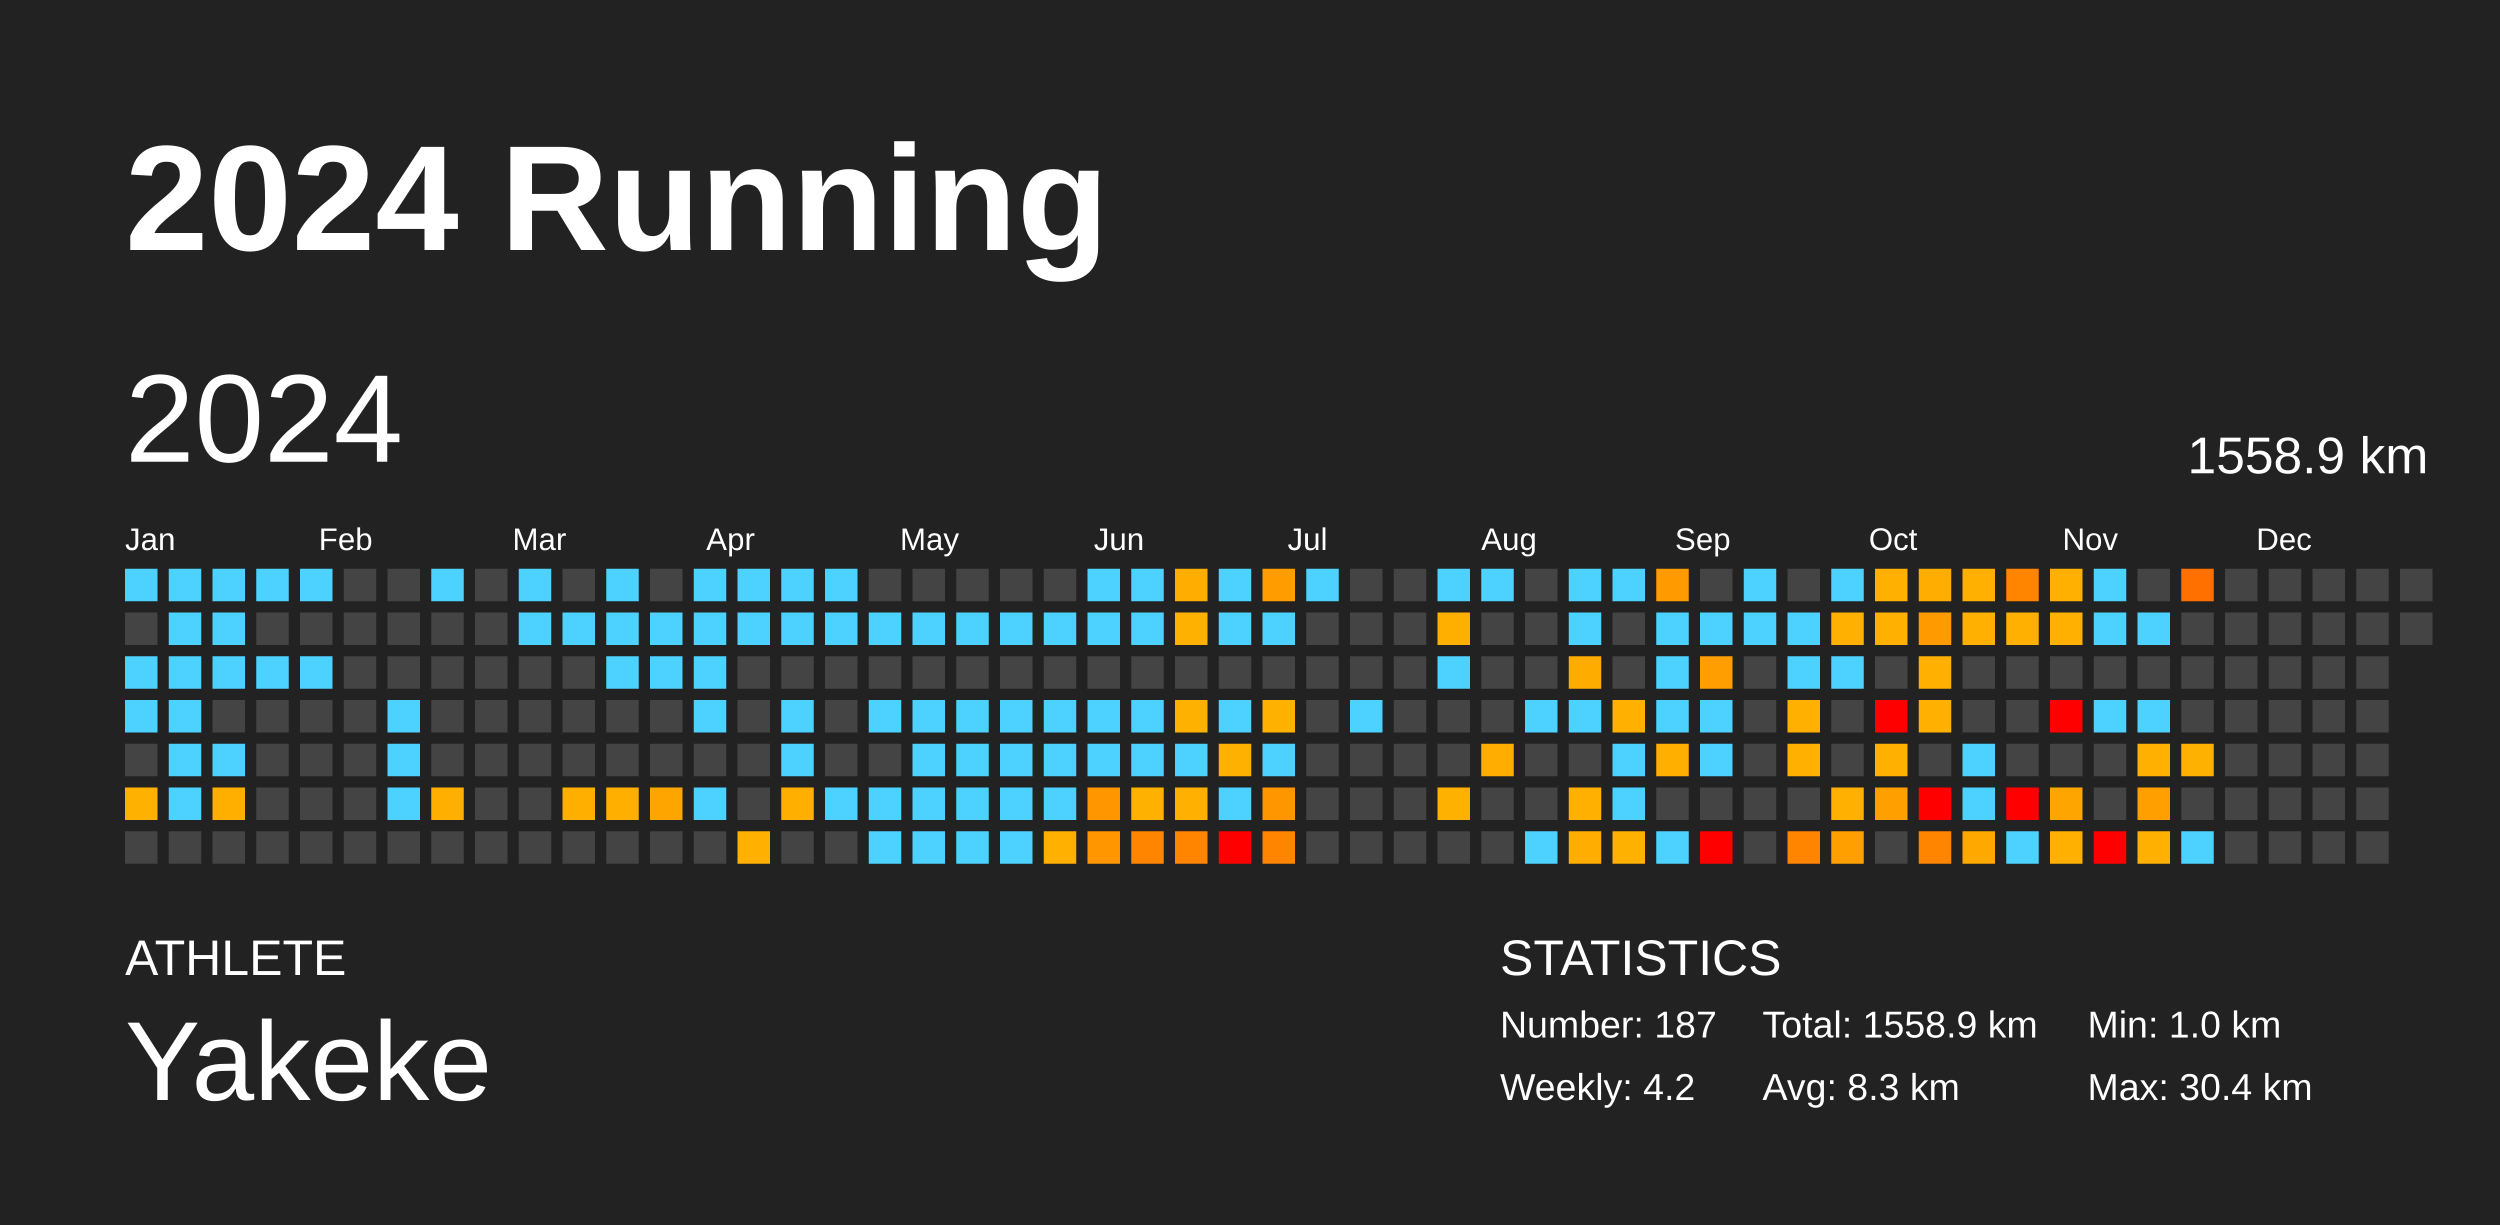
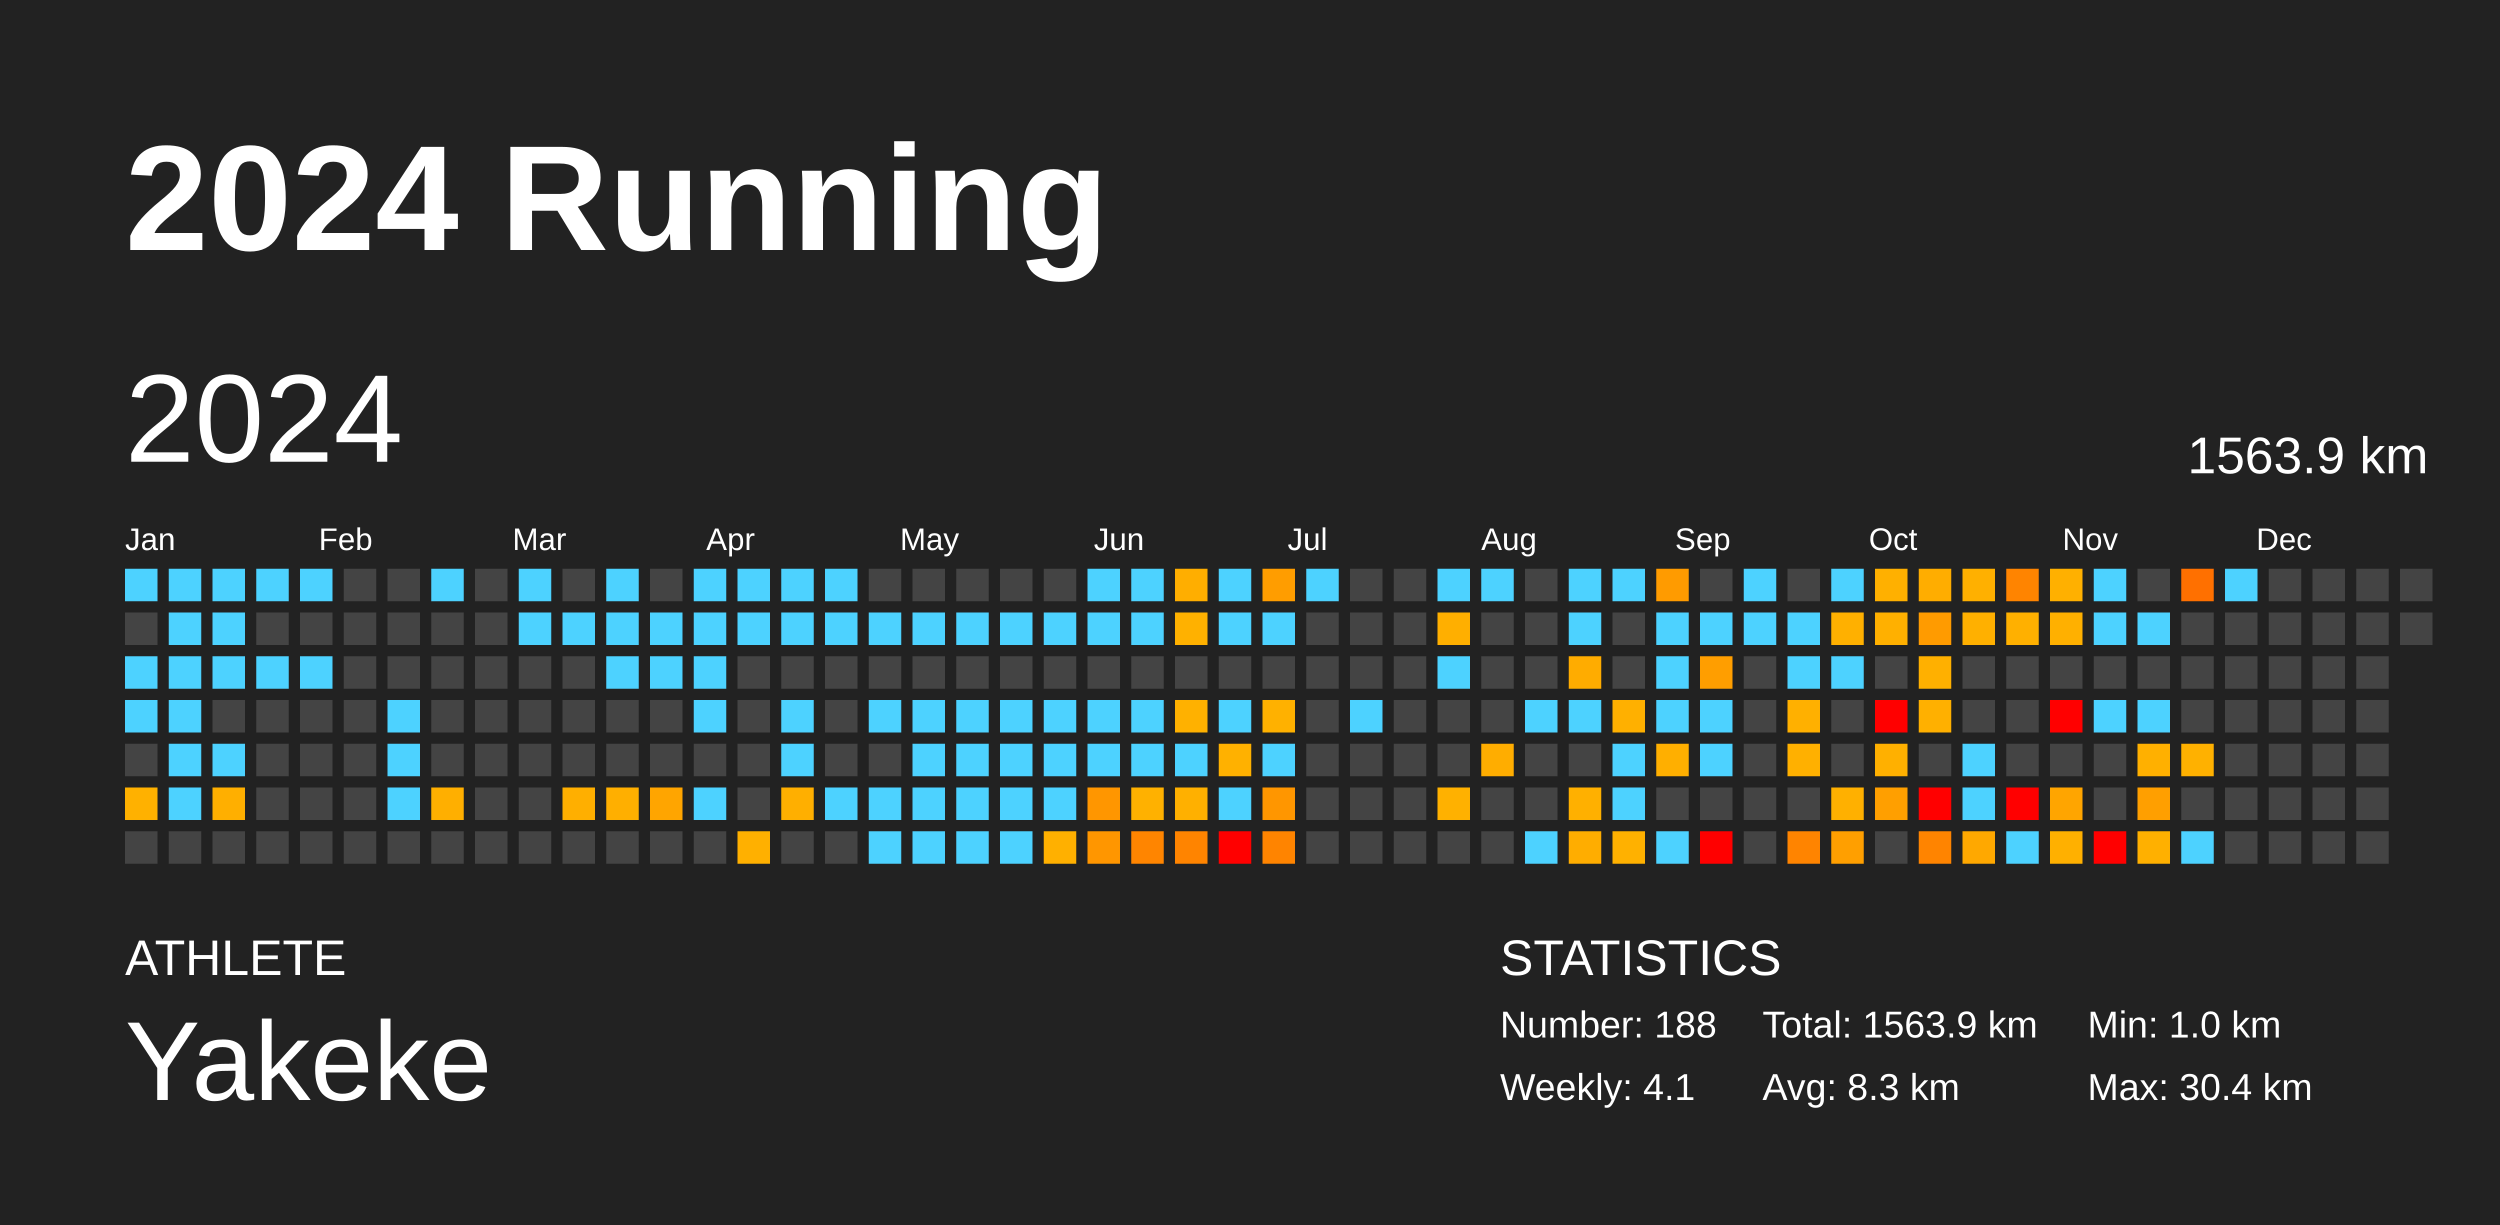
<svg xmlns="http://www.w3.org/2000/svg" baseProfile="full" height="98mm" version="1.1" viewBox="0,0,200,98" width="200mm">
  <defs />
  <rect fill="#222222" height="98" width="200" x="0" y="0" />
  <text fill="#FFFFFF" style="font-size:12px; font-family:Arial; font-weight:bold;" x="10" y="20">2024 Running</text>
  <text fill="#FFFFFF" style="font-size:4px; font-family:Arial" x="10" y="78">ATHLETE</text>
  <text fill="#FFFFFF" style="font-size:9px; font-family:Arial" x="10" y="88">Yakeke</text>
  <text fill="#FFFFFF" style="font-size:4px; font-family:Arial" x="120" y="78">STATISTICS</text>
-   <text fill="#FFFFFF" style="font-size:3px; font-family:Arial" x="120" y="83">Number: 187</text>
-   <text fill="#FFFFFF" style="font-size:3px; font-family:Arial" x="120" y="88">Weekly: 4.2</text>
-   <text fill="#FFFFFF" style="font-size:3px; font-family:Arial" x="141" y="83">Total: 1558.9 km</text>
+   <text fill="#FFFFFF" style="font-size:3px; font-family:Arial" x="120" y="83">Number: 188</text>
+   <text fill="#FFFFFF" style="font-size:3px; font-family:Arial" x="120" y="88">Weekly: 4.1</text>
+   <text fill="#FFFFFF" style="font-size:3px; font-family:Arial" x="141" y="83">Total: 1563.9 km</text>
  <text fill="#FFFFFF" style="font-size:3px; font-family:Arial" x="141" y="88">Avg: 8.3 km</text>
  <text fill="#FFFFFF" style="font-size:3px; font-family:Arial" x="167" y="83">Min: 1.0 km</text>
  <text fill="#FFFFFF" style="font-size:3px; font-family:Arial" x="167" y="88">Max: 30.4 km</text>
  <text dominant-baseline="hanging" fill="#FFFFFF" style="font-size:10.0px; font-family:Arial;" x="10" y="30">2024</text>
-   <text dominant-baseline="hanging" fill="#FFFFFF" style="font-size:4.125px; font-family:Arial;" x="175" y="35">1558.9 km</text>
+   <text dominant-baseline="hanging" fill="#FFFFFF" style="font-size:4.125px; font-family:Arial;" x="175" y="35">1563.9 km</text>
  <text fill="#FFFFFF" style="font-size:2.5px; font-family:Arial" x="10.0" y="44">Jan</text>
  <text fill="#FFFFFF" style="font-size:2.5px; font-family:Arial" x="25.5" y="44">Feb</text>
  <text fill="#FFFFFF" style="font-size:2.5px; font-family:Arial" x="41.0" y="44">Mar</text>
  <text fill="#FFFFFF" style="font-size:2.5px; font-family:Arial" x="56.5" y="44">Apr</text>
  <text fill="#FFFFFF" style="font-size:2.5px; font-family:Arial" x="72.0" y="44">May</text>
  <text fill="#FFFFFF" style="font-size:2.5px; font-family:Arial" x="87.5" y="44">Jun</text>
  <text fill="#FFFFFF" style="font-size:2.5px; font-family:Arial" x="103.0" y="44">Jul</text>
  <text fill="#FFFFFF" style="font-size:2.5px; font-family:Arial" x="118.5" y="44">Aug</text>
  <text fill="#FFFFFF" style="font-size:2.5px; font-family:Arial" x="134.0" y="44">Sep</text>
  <text fill="#FFFFFF" style="font-size:2.5px; font-family:Arial" x="149.5" y="44">Oct</text>
  <text fill="#FFFFFF" style="font-size:2.5px; font-family:Arial" x="165.0" y="44">Nov</text>
  <text fill="#FFFFFF" style="font-size:2.5px; font-family:Arial" x="180.5" y="44">Dec</text>
  <rect fill="#4dd2ff" height="2.6" width="2.6" x="10.0" y="45.5" />
  <rect fill="#444444" height="2.6" width="2.6" x="10.0" y="49.0" />
  <rect fill="#4dd2ff" height="2.6" width="2.6" x="10.0" y="52.5" />
  <rect fill="#4dd2ff" height="2.6" width="2.6" x="10.0" y="56.0" />
  <rect fill="#444444" height="2.6" width="2.6" x="10.0" y="59.5" />
  <rect fill="#ffb100" height="2.6" width="2.6" x="10.0" y="63.0" />
  <rect fill="#444444" height="2.6" width="2.6" x="10.0" y="66.5" />
  <rect fill="#4dd2ff" height="2.6" width="2.6" x="13.5" y="45.5" />
  <rect fill="#4dd2ff" height="2.6" width="2.6" x="13.5" y="49.0" />
  <rect fill="#4dd2ff" height="2.6" width="2.6" x="13.5" y="52.5" />
  <rect fill="#4dd2ff" height="2.6" width="2.6" x="13.5" y="56.0" />
  <rect fill="#4dd2ff" height="2.6" width="2.6" x="13.5" y="59.5" />
  <rect fill="#4dd2ff" height="2.6" width="2.6" x="13.5" y="63.0" />
  <rect fill="#444444" height="2.6" width="2.6" x="13.5" y="66.5" />
  <rect fill="#4dd2ff" height="2.6" width="2.6" x="17.0" y="45.5" />
  <rect fill="#4dd2ff" height="2.6" width="2.6" x="17.0" y="49.0" />
  <rect fill="#4dd2ff" height="2.6" width="2.6" x="17.0" y="52.5" />
  <rect fill="#444444" height="2.6" width="2.6" x="17.0" y="56.0" />
  <rect fill="#4dd2ff" height="2.6" width="2.6" x="17.0" y="59.5" />
  <rect fill="#ffaf00" height="2.6" width="2.6" x="17.0" y="63.0" />
  <rect fill="#444444" height="2.6" width="2.6" x="17.0" y="66.5" />
  <rect fill="#4dd2ff" height="2.6" width="2.6" x="20.5" y="45.5" />
  <rect fill="#444444" height="2.6" width="2.6" x="20.5" y="49.0" />
  <rect fill="#4dd2ff" height="2.6" width="2.6" x="20.5" y="52.5" />
  <rect fill="#444444" height="2.6" width="2.6" x="20.5" y="56.0" />
  <rect fill="#444444" height="2.6" width="2.6" x="20.5" y="59.5" />
  <rect fill="#444444" height="2.6" width="2.6" x="20.5" y="63.0" />
  <rect fill="#444444" height="2.6" width="2.6" x="20.5" y="66.5" />
  <rect fill="#4dd2ff" height="2.6" width="2.6" x="24.0" y="45.5" />
  <rect fill="#444444" height="2.6" width="2.6" x="24.0" y="49.0" />
  <rect fill="#4dd2ff" height="2.6" width="2.6" x="24.0" y="52.5" />
  <rect fill="#444444" height="2.6" width="2.6" x="24.0" y="56.0" />
  <rect fill="#444444" height="2.6" width="2.6" x="24.0" y="59.5" />
  <rect fill="#444444" height="2.6" width="2.6" x="24.0" y="63.0" />
  <rect fill="#444444" height="2.6" width="2.6" x="24.0" y="66.5" />
  <rect fill="#444444" height="2.6" width="2.6" x="27.5" y="45.5" />
  <rect fill="#444444" height="2.6" width="2.6" x="27.5" y="49.0" />
  <rect fill="#444444" height="2.6" width="2.6" x="27.5" y="52.5" />
  <rect fill="#444444" height="2.6" width="2.6" x="27.5" y="56.0" />
  <rect fill="#444444" height="2.6" width="2.6" x="27.5" y="59.5" />
  <rect fill="#444444" height="2.6" width="2.6" x="27.5" y="63.0" />
  <rect fill="#444444" height="2.6" width="2.6" x="27.5" y="66.5" />
  <rect fill="#444444" height="2.6" width="2.6" x="31.0" y="45.5" />
  <rect fill="#444444" height="2.6" width="2.6" x="31.0" y="49.0" />
  <rect fill="#444444" height="2.6" width="2.6" x="31.0" y="52.5" />
  <rect fill="#4dd2ff" height="2.6" width="2.6" x="31.0" y="56.0" />
  <rect fill="#4dd2ff" height="2.6" width="2.6" x="31.0" y="59.5" />
  <rect fill="#4dd2ff" height="2.6" width="2.6" x="31.0" y="63.0" />
  <rect fill="#444444" height="2.6" width="2.6" x="31.0" y="66.5" />
  <rect fill="#4dd2ff" height="2.6" width="2.6" x="34.5" y="45.5" />
  <rect fill="#444444" height="2.6" width="2.6" x="34.5" y="49.0" />
  <rect fill="#444444" height="2.6" width="2.6" x="34.5" y="52.5" />
  <rect fill="#444444" height="2.6" width="2.6" x="34.5" y="56.0" />
  <rect fill="#444444" height="2.6" width="2.6" x="34.5" y="59.5" />
  <rect fill="#ffaf00" height="2.6" width="2.6" x="34.5" y="63.0" />
  <rect fill="#444444" height="2.6" width="2.6" x="34.5" y="66.5" />
  <rect fill="#444444" height="2.6" width="2.6" x="38.0" y="45.5" />
  <rect fill="#444444" height="2.6" width="2.6" x="38.0" y="49.0" />
  <rect fill="#444444" height="2.6" width="2.6" x="38.0" y="52.5" />
  <rect fill="#444444" height="2.6" width="2.6" x="38.0" y="56.0" />
  <rect fill="#444444" height="2.6" width="2.6" x="38.0" y="59.5" />
  <rect fill="#444444" height="2.6" width="2.6" x="38.0" y="63.0" />
  <rect fill="#444444" height="2.6" width="2.6" x="38.0" y="66.5" />
  <rect fill="#4dd2ff" height="2.6" width="2.6" x="41.5" y="45.5" />
  <rect fill="#4dd2ff" height="2.6" width="2.6" x="41.5" y="49.0" />
  <rect fill="#444444" height="2.6" width="2.6" x="41.5" y="52.5" />
  <rect fill="#444444" height="2.6" width="2.6" x="41.5" y="56.0" />
  <rect fill="#444444" height="2.6" width="2.6" x="41.5" y="59.5" />
  <rect fill="#444444" height="2.6" width="2.6" x="41.5" y="63.0" />
  <rect fill="#444444" height="2.6" width="2.6" x="41.5" y="66.5" />
  <rect fill="#444444" height="2.6" width="2.6" x="45.0" y="45.5" />
  <rect fill="#4dd2ff" height="2.6" width="2.6" x="45.0" y="49.0" />
  <rect fill="#444444" height="2.6" width="2.6" x="45.0" y="52.5" />
  <rect fill="#444444" height="2.6" width="2.6" x="45.0" y="56.0" />
  <rect fill="#444444" height="2.6" width="2.6" x="45.0" y="59.5" />
  <rect fill="#ffaf00" height="2.6" width="2.6" x="45.0" y="63.0" />
  <rect fill="#444444" height="2.6" width="2.6" x="45.0" y="66.5" />
  <rect fill="#4dd2ff" height="2.6" width="2.6" x="48.5" y="45.5" />
  <rect fill="#4dd2ff" height="2.6" width="2.6" x="48.5" y="49.0" />
  <rect fill="#4dd2ff" height="2.6" width="2.6" x="48.5" y="52.5" />
  <rect fill="#444444" height="2.6" width="2.6" x="48.5" y="56.0" />
  <rect fill="#444444" height="2.6" width="2.6" x="48.5" y="59.5" />
  <rect fill="#ffaf00" height="2.6" width="2.6" x="48.5" y="63.0" />
  <rect fill="#444444" height="2.6" width="2.6" x="48.5" y="66.5" />
  <rect fill="#444444" height="2.6" width="2.6" x="52.0" y="45.5" />
  <rect fill="#4dd2ff" height="2.6" width="2.6" x="52.0" y="49.0" />
  <rect fill="#4dd2ff" height="2.6" width="2.6" x="52.0" y="52.5" />
  <rect fill="#444444" height="2.6" width="2.6" x="52.0" y="56.0" />
  <rect fill="#444444" height="2.6" width="2.6" x="52.0" y="59.5" />
  <rect fill="#ffa500" height="2.6" width="2.6" x="52.0" y="63.0" />
  <rect fill="#444444" height="2.6" width="2.6" x="52.0" y="66.5" />
  <rect fill="#4dd2ff" height="2.6" width="2.6" x="55.5" y="45.5" />
  <rect fill="#4dd2ff" height="2.6" width="2.6" x="55.5" y="49.0" />
  <rect fill="#4dd2ff" height="2.6" width="2.6" x="55.5" y="52.5" />
  <rect fill="#4dd2ff" height="2.6" width="2.6" x="55.5" y="56.0" />
  <rect fill="#444444" height="2.6" width="2.6" x="55.5" y="59.5" />
  <rect fill="#4dd2ff" height="2.6" width="2.6" x="55.5" y="63.0" />
  <rect fill="#444444" height="2.6" width="2.6" x="55.5" y="66.5" />
  <rect fill="#4dd2ff" height="2.6" width="2.6" x="59.0" y="45.5" />
  <rect fill="#4dd2ff" height="2.6" width="2.6" x="59.0" y="49.0" />
  <rect fill="#444444" height="2.6" width="2.6" x="59.0" y="52.5" />
  <rect fill="#444444" height="2.6" width="2.6" x="59.0" y="56.0" />
  <rect fill="#444444" height="2.6" width="2.6" x="59.0" y="59.5" />
  <rect fill="#444444" height="2.6" width="2.6" x="59.0" y="63.0" />
  <rect fill="#ffb000" height="2.6" width="2.6" x="59.0" y="66.5" />
  <rect fill="#4dd2ff" height="2.6" width="2.6" x="62.5" y="45.5" />
  <rect fill="#4dd2ff" height="2.6" width="2.6" x="62.5" y="49.0" />
  <rect fill="#444444" height="2.6" width="2.6" x="62.5" y="52.5" />
  <rect fill="#4dd2ff" height="2.6" width="2.6" x="62.5" y="56.0" />
  <rect fill="#4dd2ff" height="2.6" width="2.6" x="62.5" y="59.5" />
  <rect fill="#ffaf00" height="2.6" width="2.6" x="62.5" y="63.0" />
  <rect fill="#444444" height="2.6" width="2.6" x="62.5" y="66.5" />
  <rect fill="#4dd2ff" height="2.6" width="2.6" x="66.0" y="45.5" />
  <rect fill="#4dd2ff" height="2.6" width="2.6" x="66.0" y="49.0" />
  <rect fill="#444444" height="2.6" width="2.6" x="66.0" y="52.5" />
  <rect fill="#444444" height="2.6" width="2.6" x="66.0" y="56.0" />
  <rect fill="#444444" height="2.6" width="2.6" x="66.0" y="59.5" />
  <rect fill="#4dd2ff" height="2.6" width="2.6" x="66.0" y="63.0" />
  <rect fill="#444444" height="2.6" width="2.6" x="66.0" y="66.5" />
  <rect fill="#444444" height="2.6" width="2.6" x="69.5" y="45.5" />
  <rect fill="#4dd2ff" height="2.6" width="2.6" x="69.5" y="49.0" />
  <rect fill="#444444" height="2.6" width="2.6" x="69.5" y="52.5" />
  <rect fill="#4dd2ff" height="2.6" width="2.6" x="69.5" y="56.0" />
  <rect fill="#444444" height="2.6" width="2.6" x="69.5" y="59.5" />
  <rect fill="#4dd2ff" height="2.6" width="2.6" x="69.5" y="63.0" />
  <rect fill="#4dd2ff" height="2.6" width="2.6" x="69.5" y="66.5" />
  <rect fill="#444444" height="2.6" width="2.6" x="73.0" y="45.5" />
  <rect fill="#4dd2ff" height="2.6" width="2.6" x="73.0" y="49.0" />
  <rect fill="#444444" height="2.6" width="2.6" x="73.0" y="52.5" />
  <rect fill="#4dd2ff" height="2.6" width="2.6" x="73.0" y="56.0" />
  <rect fill="#4dd2ff" height="2.6" width="2.6" x="73.0" y="59.5" />
  <rect fill="#4dd2ff" height="2.6" width="2.6" x="73.0" y="63.0" />
  <rect fill="#4dd2ff" height="2.6" width="2.6" x="73.0" y="66.5" />
  <rect fill="#444444" height="2.6" width="2.6" x="76.5" y="45.5" />
  <rect fill="#4dd2ff" height="2.6" width="2.6" x="76.5" y="49.0" />
  <rect fill="#444444" height="2.6" width="2.6" x="76.5" y="52.5" />
  <rect fill="#4dd2ff" height="2.6" width="2.6" x="76.5" y="56.0" />
  <rect fill="#4dd2ff" height="2.6" width="2.6" x="76.5" y="59.5" />
  <rect fill="#4dd2ff" height="2.6" width="2.6" x="76.5" y="63.0" />
  <rect fill="#4dd2ff" height="2.6" width="2.6" x="76.5" y="66.5" />
  <rect fill="#444444" height="2.6" width="2.6" x="80.0" y="45.5" />
  <rect fill="#4dd2ff" height="2.6" width="2.6" x="80.0" y="49.0" />
  <rect fill="#444444" height="2.6" width="2.6" x="80.0" y="52.5" />
  <rect fill="#4dd2ff" height="2.6" width="2.6" x="80.0" y="56.0" />
  <rect fill="#4dd2ff" height="2.6" width="2.6" x="80.0" y="59.5" />
  <rect fill="#4dd2ff" height="2.6" width="2.6" x="80.0" y="63.0" />
  <rect fill="#4dd2ff" height="2.6" width="2.6" x="80.0" y="66.5" />
  <rect fill="#444444" height="2.6" width="2.6" x="83.5" y="45.5" />
  <rect fill="#4dd2ff" height="2.6" width="2.6" x="83.5" y="49.0" />
  <rect fill="#444444" height="2.6" width="2.6" x="83.5" y="52.5" />
  <rect fill="#4dd2ff" height="2.6" width="2.6" x="83.5" y="56.0" />
  <rect fill="#4dd2ff" height="2.6" width="2.6" x="83.5" y="59.5" />
  <rect fill="#4dd2ff" height="2.6" width="2.6" x="83.5" y="63.0" />
  <rect fill="#ffb000" height="2.6" width="2.6" x="83.5" y="66.5" />
  <rect fill="#4dd2ff" height="2.6" width="2.6" x="87.0" y="45.5" />
  <rect fill="#4dd2ff" height="2.6" width="2.6" x="87.0" y="49.0" />
  <rect fill="#444444" height="2.6" width="2.6" x="87.0" y="52.5" />
  <rect fill="#4dd2ff" height="2.6" width="2.6" x="87.0" y="56.0" />
  <rect fill="#4dd2ff" height="2.6" width="2.6" x="87.0" y="59.5" />
  <rect fill="#ff9600" height="2.6" width="2.6" x="87.0" y="63.0" />
  <rect fill="#ff9600" height="2.6" width="2.6" x="87.0" y="66.5" />
  <rect fill="#4dd2ff" height="2.6" width="2.6" x="90.5" y="45.5" />
  <rect fill="#4dd2ff" height="2.6" width="2.6" x="90.5" y="49.0" />
  <rect fill="#444444" height="2.6" width="2.6" x="90.5" y="52.5" />
  <rect fill="#4dd2ff" height="2.6" width="2.6" x="90.5" y="56.0" />
  <rect fill="#4dd2ff" height="2.6" width="2.6" x="90.5" y="59.5" />
  <rect fill="#ffb100" height="2.6" width="2.6" x="90.5" y="63.0" />
  <rect fill="#ff8500" height="2.6" width="2.6" x="90.5" y="66.5" />
  <rect fill="#ffae00" height="2.6" width="2.6" x="94.0" y="45.5" />
  <rect fill="#ffb100" height="2.6" width="2.6" x="94.0" y="49.0" />
  <rect fill="#444444" height="2.6" width="2.6" x="94.0" y="52.5" />
  <rect fill="#ffb100" height="2.6" width="2.6" x="94.0" y="56.0" />
  <rect fill="#4dd2ff" height="2.6" width="2.6" x="94.0" y="59.5" />
  <rect fill="#ffb000" height="2.6" width="2.6" x="94.0" y="63.0" />
  <rect fill="#ff8400" height="2.6" width="2.6" x="94.0" y="66.5" />
  <rect fill="#4dd2ff" height="2.6" width="2.6" x="97.5" y="45.5" />
  <rect fill="#4dd2ff" height="2.6" width="2.6" x="97.5" y="49.0" />
  <rect fill="#444444" height="2.6" width="2.6" x="97.5" y="52.5" />
  <rect fill="#4dd2ff" height="2.6" width="2.6" x="97.5" y="56.0" />
  <rect fill="#ffb100" height="2.6" width="2.6" x="97.5" y="59.5" />
  <rect fill="#4dd2ff" height="2.6" width="2.6" x="97.5" y="63.0" />
  <rect fill="red" height="2.6" width="2.6" x="97.5" y="66.5" />
  <rect fill="#ff9d00" height="2.6" width="2.6" x="101.0" y="45.5" />
  <rect fill="#4dd2ff" height="2.6" width="2.6" x="101.0" y="49.0" />
  <rect fill="#444444" height="2.6" width="2.6" x="101.0" y="52.5" />
  <rect fill="#ffb100" height="2.6" width="2.6" x="101.0" y="56.0" />
  <rect fill="#4dd2ff" height="2.6" width="2.6" x="101.0" y="59.5" />
  <rect fill="#ff9600" height="2.6" width="2.6" x="101.0" y="63.0" />
  <rect fill="#ff8400" height="2.6" width="2.6" x="101.0" y="66.5" />
  <rect fill="#4dd2ff" height="2.6" width="2.6" x="104.5" y="45.5" />
  <rect fill="#444444" height="2.6" width="2.6" x="104.5" y="49.0" />
  <rect fill="#444444" height="2.6" width="2.6" x="104.5" y="52.5" />
  <rect fill="#444444" height="2.6" width="2.6" x="104.5" y="56.0" />
  <rect fill="#444444" height="2.6" width="2.6" x="104.5" y="59.5" />
  <rect fill="#444444" height="2.6" width="2.6" x="104.5" y="63.0" />
  <rect fill="#444444" height="2.6" width="2.6" x="104.5" y="66.5" />
  <rect fill="#444444" height="2.6" width="2.6" x="108.0" y="45.5" />
  <rect fill="#444444" height="2.6" width="2.6" x="108.0" y="49.0" />
  <rect fill="#444444" height="2.6" width="2.6" x="108.0" y="52.5" />
  <rect fill="#4dd2ff" height="2.6" width="2.6" x="108.0" y="56.0" />
  <rect fill="#444444" height="2.6" width="2.6" x="108.0" y="59.5" />
  <rect fill="#444444" height="2.6" width="2.6" x="108.0" y="63.0" />
  <rect fill="#444444" height="2.6" width="2.6" x="108.0" y="66.5" />
  <rect fill="#444444" height="2.6" width="2.6" x="111.5" y="45.5" />
  <rect fill="#444444" height="2.6" width="2.6" x="111.5" y="49.0" />
  <rect fill="#444444" height="2.6" width="2.6" x="111.5" y="52.5" />
  <rect fill="#444444" height="2.6" width="2.6" x="111.5" y="56.0" />
  <rect fill="#444444" height="2.6" width="2.6" x="111.5" y="59.5" />
  <rect fill="#444444" height="2.6" width="2.6" x="111.5" y="63.0" />
  <rect fill="#444444" height="2.6" width="2.6" x="111.5" y="66.5" />
  <rect fill="#4dd2ff" height="2.6" width="2.6" x="115.0" y="45.5" />
  <rect fill="#ffaf00" height="2.6" width="2.6" x="115.0" y="49.0" />
  <rect fill="#4dd2ff" height="2.6" width="2.6" x="115.0" y="52.5" />
  <rect fill="#444444" height="2.6" width="2.6" x="115.0" y="56.0" />
  <rect fill="#444444" height="2.6" width="2.6" x="115.0" y="59.5" />
  <rect fill="#ffb100" height="2.6" width="2.6" x="115.0" y="63.0" />
  <rect fill="#444444" height="2.6" width="2.6" x="115.0" y="66.5" />
  <rect fill="#4dd2ff" height="2.6" width="2.6" x="118.5" y="45.5" />
  <rect fill="#444444" height="2.6" width="2.6" x="118.5" y="49.0" />
  <rect fill="#444444" height="2.6" width="2.6" x="118.5" y="52.5" />
  <rect fill="#444444" height="2.6" width="2.6" x="118.5" y="56.0" />
  <rect fill="#ffad00" height="2.6" width="2.6" x="118.5" y="59.5" />
  <rect fill="#444444" height="2.6" width="2.6" x="118.5" y="63.0" />
  <rect fill="#444444" height="2.6" width="2.6" x="118.5" y="66.5" />
  <rect fill="#444444" height="2.6" width="2.6" x="122.0" y="45.5" />
  <rect fill="#444444" height="2.6" width="2.6" x="122.0" y="49.0" />
  <rect fill="#444444" height="2.6" width="2.6" x="122.0" y="52.5" />
  <rect fill="#4dd2ff" height="2.6" width="2.6" x="122.0" y="56.0" />
  <rect fill="#444444" height="2.6" width="2.6" x="122.0" y="59.5" />
  <rect fill="#444444" height="2.6" width="2.6" x="122.0" y="63.0" />
  <rect fill="#4dd2ff" height="2.6" width="2.6" x="122.0" y="66.5" />
  <rect fill="#4dd2ff" height="2.6" width="2.6" x="125.5" y="45.5" />
  <rect fill="#4dd2ff" height="2.6" width="2.6" x="125.5" y="49.0" />
  <rect fill="#ffac00" height="2.6" width="2.6" x="125.5" y="52.5" />
  <rect fill="#4dd2ff" height="2.6" width="2.6" x="125.5" y="56.0" />
  <rect fill="#444444" height="2.6" width="2.6" x="125.5" y="59.5" />
  <rect fill="#ffb000" height="2.6" width="2.6" x="125.5" y="63.0" />
  <rect fill="#ffad00" height="2.6" width="2.6" x="125.5" y="66.5" />
  <rect fill="#4dd2ff" height="2.6" width="2.6" x="129.0" y="45.5" />
  <rect fill="#444444" height="2.6" width="2.6" x="129.0" y="49.0" />
  <rect fill="#444444" height="2.6" width="2.6" x="129.0" y="52.5" />
  <rect fill="#ffb000" height="2.6" width="2.6" x="129.0" y="56.0" />
  <rect fill="#4dd2ff" height="2.6" width="2.6" x="129.0" y="59.5" />
  <rect fill="#4dd2ff" height="2.6" width="2.6" x="129.0" y="63.0" />
  <rect fill="#ffb100" height="2.6" width="2.6" x="129.0" y="66.5" />
  <rect fill="#ff9b00" height="2.6" width="2.6" x="132.5" y="45.5" />
  <rect fill="#4dd2ff" height="2.6" width="2.6" x="132.5" y="49.0" />
  <rect fill="#4dd2ff" height="2.6" width="2.6" x="132.5" y="52.5" />
  <rect fill="#4dd2ff" height="2.6" width="2.6" x="132.5" y="56.0" />
  <rect fill="#ffaf00" height="2.6" width="2.6" x="132.5" y="59.5" />
  <rect fill="#444444" height="2.6" width="2.6" x="132.5" y="63.0" />
  <rect fill="#4dd2ff" height="2.6" width="2.6" x="132.5" y="66.5" />
  <rect fill="#444444" height="2.6" width="2.6" x="136.0" y="45.5" />
  <rect fill="#4dd2ff" height="2.6" width="2.6" x="136.0" y="49.0" />
  <rect fill="#ff9e00" height="2.6" width="2.6" x="136.0" y="52.5" />
  <rect fill="#4dd2ff" height="2.6" width="2.6" x="136.0" y="56.0" />
  <rect fill="#4dd2ff" height="2.6" width="2.6" x="136.0" y="59.5" />
  <rect fill="#444444" height="2.6" width="2.6" x="136.0" y="63.0" />
  <rect fill="red" height="2.6" width="2.6" x="136.0" y="66.5" />
  <rect fill="#4dd2ff" height="2.6" width="2.6" x="139.5" y="45.5" />
  <rect fill="#4dd2ff" height="2.6" width="2.6" x="139.5" y="49.0" />
  <rect fill="#444444" height="2.6" width="2.6" x="139.5" y="52.5" />
  <rect fill="#444444" height="2.6" width="2.6" x="139.5" y="56.0" />
  <rect fill="#444444" height="2.6" width="2.6" x="139.5" y="59.5" />
  <rect fill="#444444" height="2.6" width="2.6" x="139.5" y="63.0" />
  <rect fill="#444444" height="2.6" width="2.6" x="139.5" y="66.5" />
  <rect fill="#444444" height="2.6" width="2.6" x="143.0" y="45.5" />
  <rect fill="#4dd2ff" height="2.6" width="2.6" x="143.0" y="49.0" />
  <rect fill="#4dd2ff" height="2.6" width="2.6" x="143.0" y="52.5" />
  <rect fill="#ffb000" height="2.6" width="2.6" x="143.0" y="56.0" />
  <rect fill="#ffb000" height="2.6" width="2.6" x="143.0" y="59.5" />
  <rect fill="#444444" height="2.6" width="2.6" x="143.0" y="63.0" />
  <rect fill="#ff8400" height="2.6" width="2.6" x="143.0" y="66.5" />
  <rect fill="#4dd2ff" height="2.6" width="2.6" x="146.5" y="45.5" />
  <rect fill="#ffb000" height="2.6" width="2.6" x="146.5" y="49.0" />
  <rect fill="#4dd2ff" height="2.6" width="2.6" x="146.5" y="52.5" />
  <rect fill="#444444" height="2.6" width="2.6" x="146.5" y="56.0" />
  <rect fill="#444444" height="2.6" width="2.6" x="146.5" y="59.5" />
  <rect fill="#ffb000" height="2.6" width="2.6" x="146.5" y="63.0" />
  <rect fill="#ff9f00" height="2.6" width="2.6" x="146.5" y="66.5" />
  <rect fill="#ffb000" height="2.6" width="2.6" x="150.0" y="45.5" />
  <rect fill="#ffb000" height="2.6" width="2.6" x="150.0" y="49.0" />
  <rect fill="#444444" height="2.6" width="2.6" x="150.0" y="52.5" />
  <rect fill="red" height="2.6" width="2.6" x="150.0" y="56.0" />
  <rect fill="#ffb000" height="2.6" width="2.6" x="150.0" y="59.5" />
  <rect fill="#ff9f00" height="2.6" width="2.6" x="150.0" y="63.0" />
  <rect fill="#444444" height="2.6" width="2.6" x="150.0" y="66.5" />
  <rect fill="#ffad00" height="2.6" width="2.6" x="153.5" y="45.5" />
  <rect fill="#ff9b00" height="2.6" width="2.6" x="153.5" y="49.0" />
  <rect fill="#ffb000" height="2.6" width="2.6" x="153.5" y="52.5" />
  <rect fill="#ffb000" height="2.6" width="2.6" x="153.5" y="56.0" />
  <rect fill="#444444" height="2.6" width="2.6" x="153.5" y="59.5" />
  <rect fill="red" height="2.6" width="2.6" x="153.5" y="63.0" />
  <rect fill="#ff8400" height="2.6" width="2.6" x="153.5" y="66.5" />
  <rect fill="#ffb000" height="2.6" width="2.6" x="157.0" y="45.5" />
  <rect fill="#ffb000" height="2.6" width="2.6" x="157.0" y="49.0" />
  <rect fill="#444444" height="2.6" width="2.6" x="157.0" y="52.5" />
  <rect fill="#444444" height="2.6" width="2.6" x="157.0" y="56.0" />
  <rect fill="#4dd2ff" height="2.6" width="2.6" x="157.0" y="59.5" />
  <rect fill="#4dd2ff" height="2.6" width="2.6" x="157.0" y="63.0" />
  <rect fill="#ffa800" height="2.6" width="2.6" x="157.0" y="66.5" />
  <rect fill="#ff8400" height="2.6" width="2.6" x="160.5" y="45.5" />
  <rect fill="#ffb000" height="2.6" width="2.6" x="160.5" y="49.0" />
  <rect fill="#444444" height="2.6" width="2.6" x="160.5" y="52.5" />
  <rect fill="#444444" height="2.6" width="2.6" x="160.5" y="56.0" />
  <rect fill="#444444" height="2.6" width="2.6" x="160.5" y="59.5" />
  <rect fill="red" height="2.6" width="2.6" x="160.5" y="63.0" />
  <rect fill="#4dd2ff" height="2.6" width="2.6" x="160.5" y="66.5" />
  <rect fill="#ffb000" height="2.6" width="2.6" x="164.0" y="45.5" />
  <rect fill="#ffb000" height="2.6" width="2.6" x="164.0" y="49.0" />
  <rect fill="#444444" height="2.6" width="2.6" x="164.0" y="52.5" />
  <rect fill="red" height="2.6" width="2.6" x="164.0" y="56.0" />
  <rect fill="#444444" height="2.6" width="2.6" x="164.0" y="59.5" />
  <rect fill="#ffa500" height="2.6" width="2.6" x="164.0" y="63.0" />
  <rect fill="#ffb000" height="2.6" width="2.6" x="164.0" y="66.5" />
  <rect fill="#4dd2ff" height="2.6" width="2.6" x="167.5" y="45.5" />
  <rect fill="#4dd2ff" height="2.6" width="2.6" x="167.5" y="49.0" />
  <rect fill="#444444" height="2.6" width="2.6" x="167.5" y="52.5" />
  <rect fill="#4dd2ff" height="2.6" width="2.6" x="167.5" y="56.0" />
  <rect fill="#444444" height="2.6" width="2.6" x="167.5" y="59.5" />
  <rect fill="#444444" height="2.6" width="2.6" x="167.5" y="63.0" />
  <rect fill="red" height="2.6" width="2.6" x="167.5" y="66.5" />
  <rect fill="#444444" height="2.6" width="2.6" x="171.0" y="45.5" />
  <rect fill="#4dd2ff" height="2.6" width="2.6" x="171.0" y="49.0" />
  <rect fill="#444444" height="2.6" width="2.6" x="171.0" y="52.5" />
  <rect fill="#4dd2ff" height="2.6" width="2.6" x="171.0" y="56.0" />
  <rect fill="#ffb000" height="2.6" width="2.6" x="171.0" y="59.5" />
  <rect fill="#ff9f00" height="2.6" width="2.6" x="171.0" y="63.0" />
  <rect fill="#ffb000" height="2.6" width="2.6" x="171.0" y="66.5" />
  <rect fill="#ff7000" height="2.6" width="2.6" x="174.5" y="45.5" />
  <rect fill="#444444" height="2.6" width="2.6" x="174.5" y="49.0" />
  <rect fill="#444444" height="2.6" width="2.6" x="174.5" y="52.5" />
  <rect fill="#444444" height="2.6" width="2.6" x="174.5" y="56.0" />
  <rect fill="#ffb100" height="2.6" width="2.6" x="174.5" y="59.5" />
  <rect fill="#444444" height="2.6" width="2.6" x="174.5" y="63.0" />
  <rect fill="#4dd2ff" height="2.6" width="2.6" x="174.5" y="66.5" />
-   <rect fill="#444444" height="2.6" width="2.6" x="178.0" y="45.5" />
+   <rect fill="#4dd2ff" height="2.6" width="2.6" x="178.0" y="45.5" />
  <rect fill="#444444" height="2.6" width="2.6" x="178.0" y="49.0" />
  <rect fill="#444444" height="2.6" width="2.6" x="178.0" y="52.5" />
  <rect fill="#444444" height="2.6" width="2.6" x="178.0" y="56.0" />
  <rect fill="#444444" height="2.6" width="2.6" x="178.0" y="59.5" />
  <rect fill="#444444" height="2.6" width="2.6" x="178.0" y="63.0" />
  <rect fill="#444444" height="2.6" width="2.6" x="178.0" y="66.5" />
  <rect fill="#444444" height="2.6" width="2.6" x="181.5" y="45.5" />
  <rect fill="#444444" height="2.6" width="2.6" x="181.5" y="49.0" />
  <rect fill="#444444" height="2.6" width="2.6" x="181.5" y="52.5" />
  <rect fill="#444444" height="2.6" width="2.6" x="181.5" y="56.0" />
  <rect fill="#444444" height="2.6" width="2.6" x="181.5" y="59.5" />
  <rect fill="#444444" height="2.6" width="2.6" x="181.5" y="63.0" />
  <rect fill="#444444" height="2.6" width="2.6" x="181.5" y="66.5" />
  <rect fill="#444444" height="2.6" width="2.6" x="185.0" y="45.5" />
  <rect fill="#444444" height="2.6" width="2.6" x="185.0" y="49.0" />
  <rect fill="#444444" height="2.6" width="2.6" x="185.0" y="52.5" />
  <rect fill="#444444" height="2.6" width="2.6" x="185.0" y="56.0" />
  <rect fill="#444444" height="2.6" width="2.6" x="185.0" y="59.5" />
  <rect fill="#444444" height="2.6" width="2.6" x="185.0" y="63.0" />
  <rect fill="#444444" height="2.6" width="2.6" x="185.0" y="66.5" />
  <rect fill="#444444" height="2.6" width="2.6" x="188.5" y="45.5" />
  <rect fill="#444444" height="2.6" width="2.6" x="188.5" y="49.0" />
  <rect fill="#444444" height="2.6" width="2.6" x="188.5" y="52.5" />
  <rect fill="#444444" height="2.6" width="2.6" x="188.5" y="56.0" />
  <rect fill="#444444" height="2.6" width="2.6" x="188.5" y="59.5" />
  <rect fill="#444444" height="2.6" width="2.6" x="188.5" y="63.0" />
  <rect fill="#444444" height="2.6" width="2.6" x="188.5" y="66.5" />
  <rect fill="#444444" height="2.6" width="2.6" x="192.0" y="45.5" />
  <rect fill="#444444" height="2.6" width="2.6" x="192.0" y="49.0" />
</svg>
